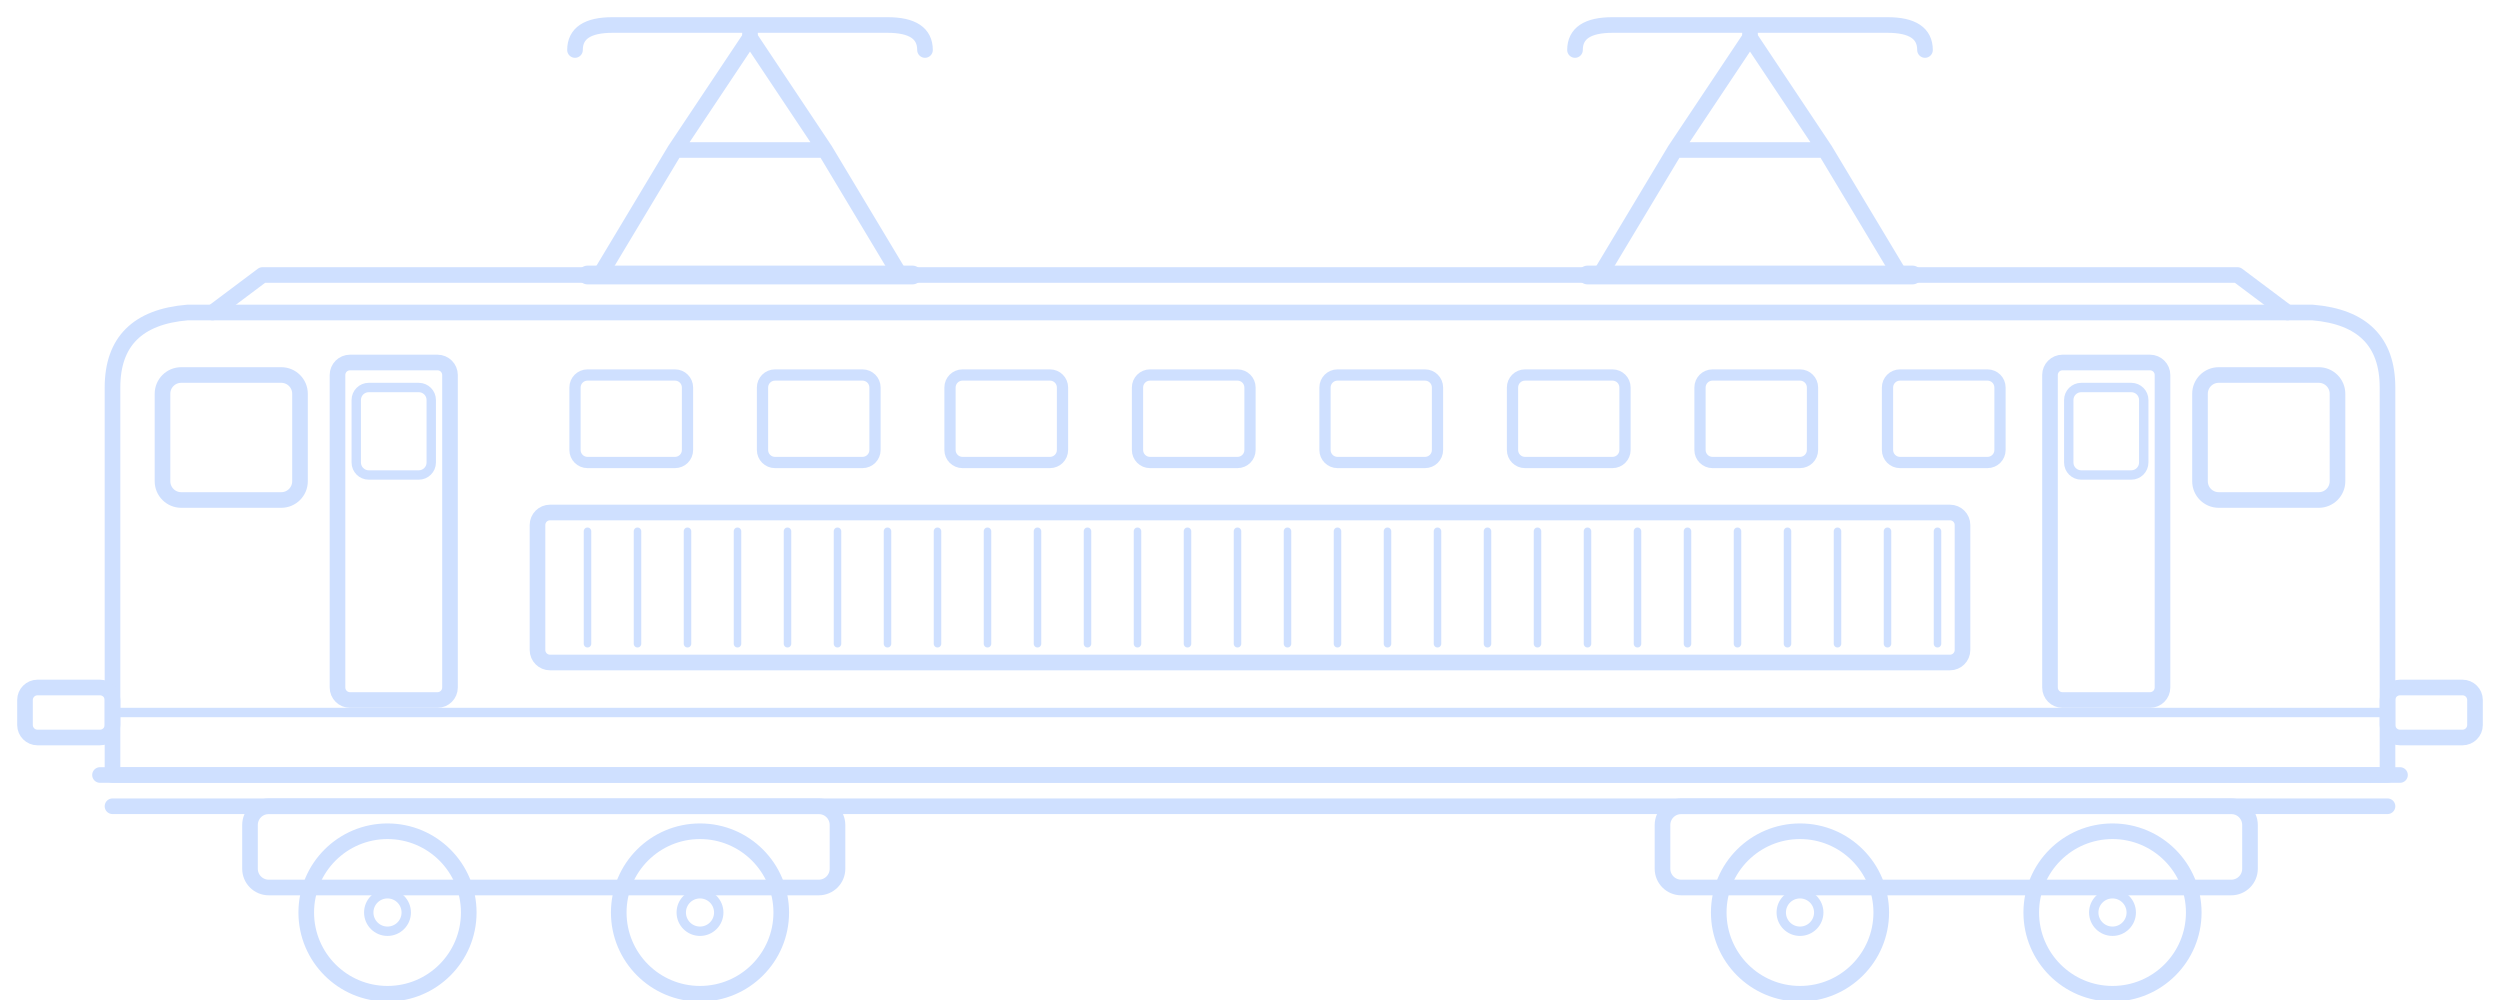
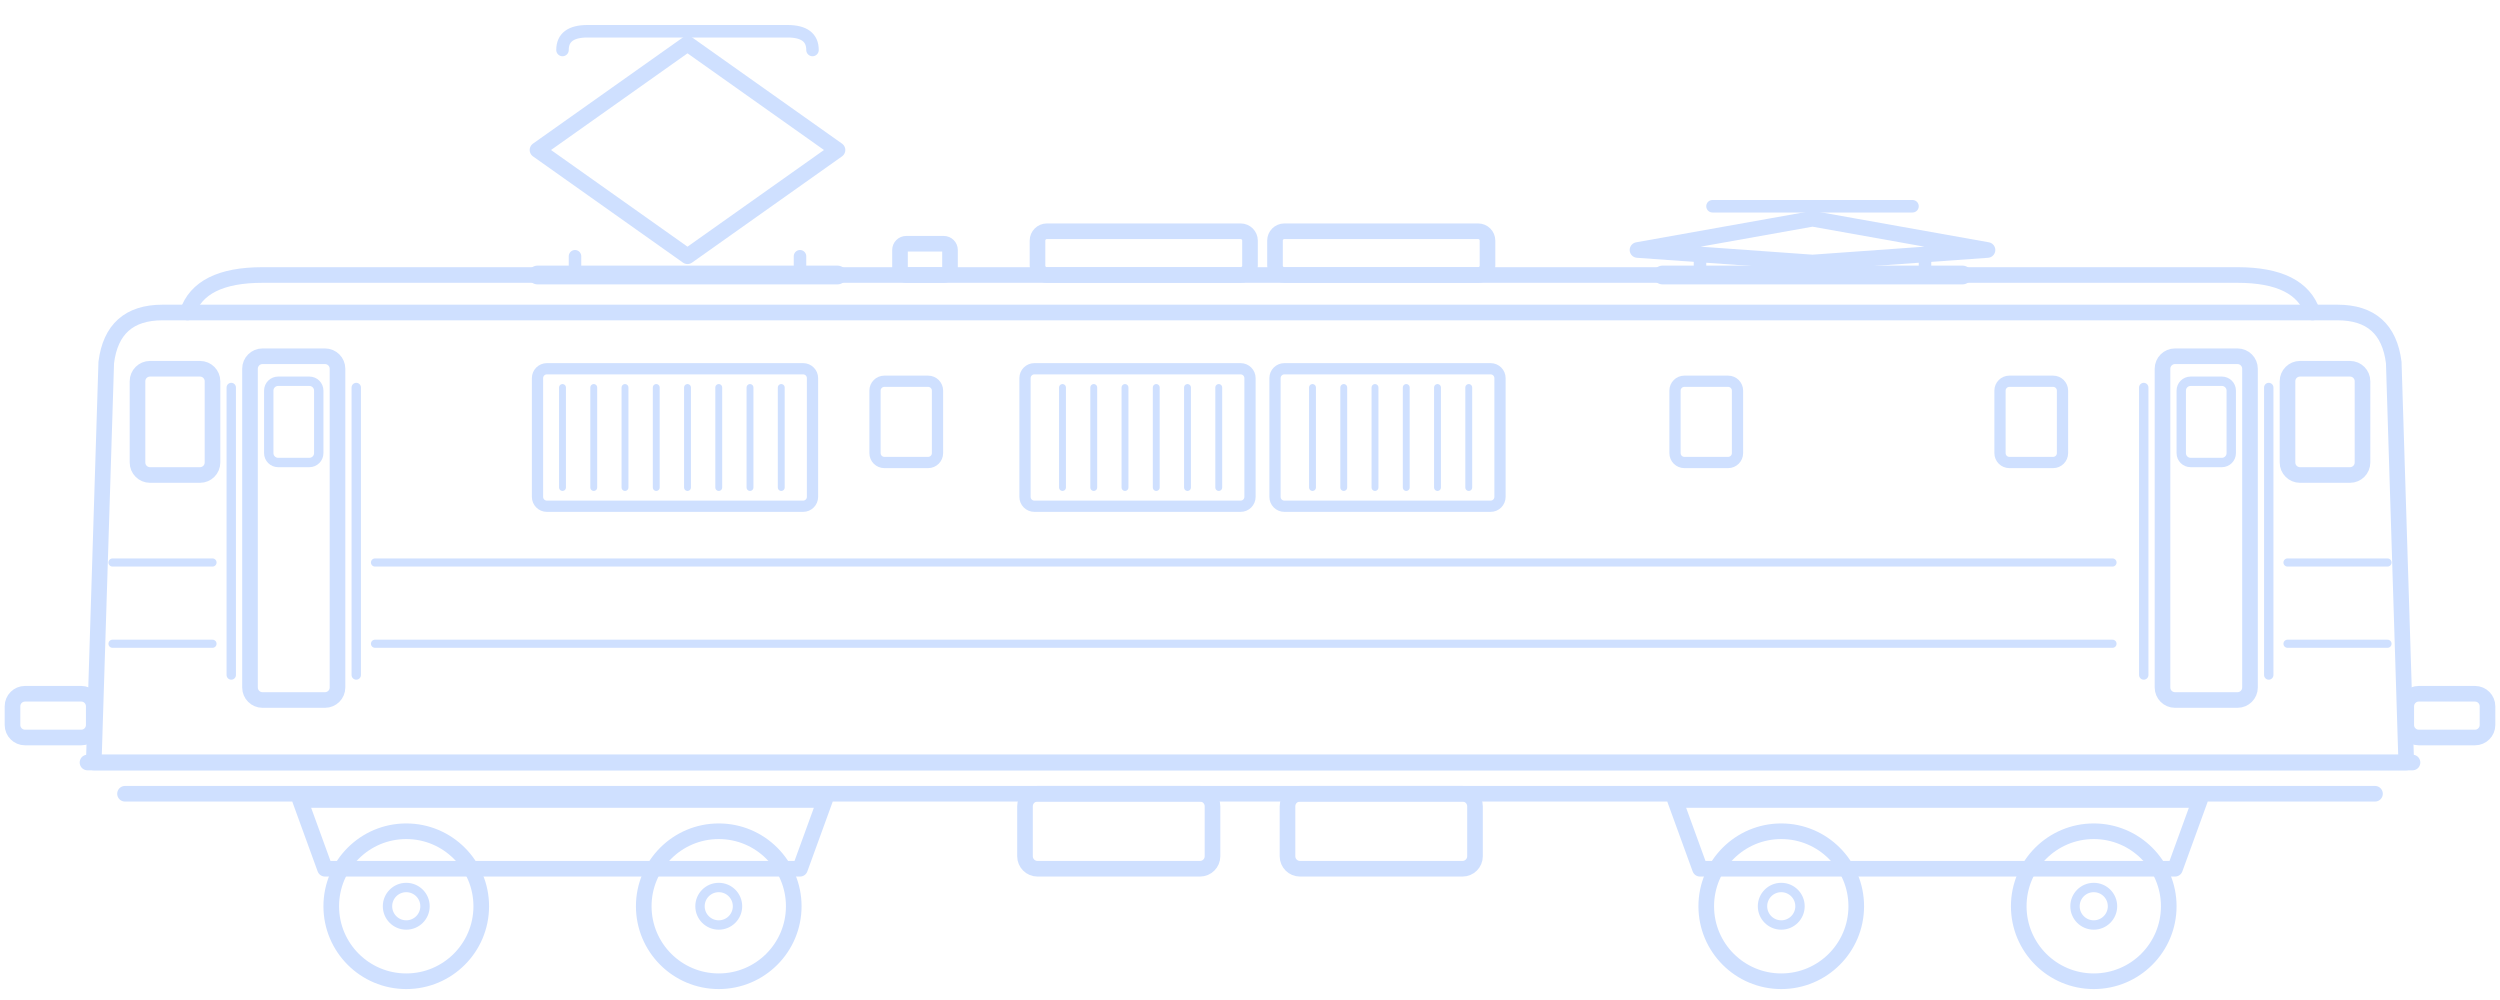
<svg xmlns="http://www.w3.org/2000/svg" width="400" height="160" viewBox="0 0 400 160">
-   <g fill="none" stroke="#cfe0ff" stroke-width="2.5" stroke-linecap="round" stroke-linejoin="round">
-     <path d="M18,124 L18,62 Q18,51 30,50 L370,50 Q382,51 382,62 L382,124 Z" />
-     <path d="M34,50 L42,44 L358,44 L366,50" />
-     <path d="M16,124 L384,124 M18,129 L382,129" />
-     <path d="M18,114 L382,114" stroke-width="1.5" />
-     <rect x="4" y="110" width="14" height="8" rx="2" />
-     <rect x="382" y="110" width="14" height="8" rx="2" />
-     <rect x="26" y="60" width="22" height="20" rx="3" />
-     <rect x="54" y="58" width="18" height="54" rx="2" />
-     <rect x="57" y="62" width="12" height="14" rx="2" stroke-width="1.5" />
-     <rect x="352" y="60" width="22" height="20" rx="3" />
-     <rect x="328" y="58" width="18" height="54" rx="2" />
-     <rect x="331" y="62" width="12" height="14" rx="2" stroke-width="1.5" />
-     <rect x="92" y="60" width="18" height="14" rx="2" stroke-width="1.8" />
-     <rect x="122" y="60" width="18" height="14" rx="2" stroke-width="1.8" />
-     <rect x="152" y="60" width="18" height="14" rx="2" stroke-width="1.8" />
-     <rect x="182" y="60" width="18" height="14" rx="2" stroke-width="1.8" />
-     <rect x="212" y="60" width="18" height="14" rx="2" stroke-width="1.8" />
-     <rect x="242" y="60" width="18" height="14" rx="2" stroke-width="1.8" />
-     <rect x="272" y="60" width="18" height="14" rx="2" stroke-width="1.8" />
-     <rect x="302" y="60" width="18" height="14" rx="2" stroke-width="1.8" />
-     <rect x="86" y="82" width="228" height="24" rx="2" />
-     <path d="M94,85 L94,103 M102,85 L102,103 M110,85 L110,103 M118,85 L118,103 M126,85 L126,103 M134,85 L134,103 M142,85 L142,103 M150,85 L150,103 M158,85 L158,103 M166,85 L166,103 M174,85 L174,103 M182,85 L182,103 M190,85 L190,103 M198,85 L198,103 M206,85 L206,103 M214,85 L214,103 M222,85 L222,103 M230,85 L230,103 M238,85 L238,103 M246,85 L246,103 M254,85 L254,103 M262,85 L262,103 M270,85 L270,103 M278,85 L278,103 M286,85 L286,103 M294,85 L294,103 M302,85 L302,103 M310,85 L310,103" stroke-width="1.2" />
-     <rect x="40" y="129" width="94" height="13" rx="3" />
-     <circle cx="62" cy="146" r="13" />
-     <circle cx="62" cy="146" r="3" stroke-width="1.5" />
-     <circle cx="112" cy="146" r="13" />
-     <circle cx="112" cy="146" r="3" stroke-width="1.5" />
-     <rect x="266" y="129" width="94" height="13" rx="3" />
-     <circle cx="288" cy="146" r="13" />
-     <circle cx="288" cy="146" r="3" stroke-width="1.5" />
-     <circle cx="338" cy="146" r="13" />
-     <circle cx="338" cy="146" r="3" stroke-width="1.5" />
-     <path d="M94,44 L146,44" stroke-width="3" />
-     <path d="M96,44 L108,24 L120,6 L132,24 L144,44 M108,24 L132,24" />
-     <path d="M120,6 L120,4 M98,4 L142,4 M98,4 Q92,4 92,8 M142,4 Q148,4 148,8" />
-     <path d="M254,44 L306,44" stroke-width="3" />
-     <path d="M256,44 L268,24 L280,6 L292,24 L304,44 M268,24 L292,24" />
-     <path d="M280,6 L280,4 M258,4 L302,4 M258,4 Q252,4 252,8 M302,4 Q308,4 308,8" />
+   <g transform="translate(400,0) scale(-1,1)" fill="none" stroke="#cfe0ff" stroke-width="2.5" stroke-linecap="round" stroke-linejoin="round">
+     <path d="M26,50 L374,50 Q382,50 383,58 L385,122 L15,122 L17,58 Q18,50 26,50 Z" />
+     <path d="M30,50 Q32,44 42,44 L358,44 Q368,44 370,50" />
+     <path d="M14,122 L386,122 M20,127 L380,127" />
+     <rect x="2" y="111" width="13" height="7" rx="2" />
+     <rect x="385" y="111" width="13" height="7" rx="2" />
+     <rect x="22" y="59" width="12" height="17" rx="2" />
+     <rect x="40" y="57" width="14" height="55" rx="2" />
+     <rect x="43" y="61" width="8" height="13" rx="1.5" stroke-width="1.5" />
+     <path d="M37,62 L37,108 M57,62 L57,108" stroke-width="1.5" />
+     <rect x="366" y="59" width="12" height="17" rx="2" />
+     <rect x="346" y="57" width="14" height="55" rx="2" />
+     <rect x="349" y="61" width="8" height="13" rx="1.5" stroke-width="1.5" />
+     <path d="M343,62 L343,108 M363,62 L363,108" stroke-width="1.5" />
+     <rect x="70" y="61" width="10" height="13" rx="1.5" stroke-width="1.8" />
+     <rect x="122" y="61" width="10" height="13" rx="1.5" stroke-width="1.8" />
+     <rect x="250" y="61" width="10" height="13" rx="1.5" stroke-width="1.8" />
+     <rect x="160" y="59" width="36" height="22" rx="1.5" stroke-width="1.8" />
+     <path d="M165,62 L165,78 M170,62 L170,78 M175,62 L175,78 M180,62 L180,78 M185,62 L185,78 M190,62 L190,78" stroke-width="1.1" />
+     <rect x="200" y="59" width="36" height="22" rx="1.5" stroke-width="1.8" />
+     <path d="M205,62 L205,78 M210,62 L210,78 M215,62 L215,78 M220,62 L220,78 M225,62 L225,78 M230,62 L230,78" stroke-width="1.1" />
+     <rect x="270" y="59" width="44" height="22" rx="1.5" stroke-width="1.8" />
+     <path d="M275,62 L275,78 M280,62 L280,78 M285,62 L285,78 M290,62 L290,78 M295,62 L295,78 M300,62 L300,78 M305,62 L305,78 M310,62 L310,78" stroke-width="1.1" />
+     <path d="M18,90 L34,90 M62,90 L340,90 M366,90 L382,90" stroke-width="1.3" />
+     <path d="M18,103 L34,103 M62,103 L340,103 M366,103 L382,103" stroke-width="1.3" />
+     <rect x="162" y="37" width="34" height="7" rx="1.5" />
+     <rect x="200" y="37" width="34" height="7" rx="1.5" />
+     <rect x="248" y="39" width="8" height="5" rx="1" />
+     <path d="M48,128 L132,128 L128,139 L52,139 Z" />
+     <circle cx="65" cy="145" r="12" />
+     <circle cx="65" cy="145" r="3" stroke-width="1.5" />
+     <circle cx="115" cy="145" r="12" />
+     <circle cx="115" cy="145" r="3" stroke-width="1.5" />
+     <path d="M268,128 L352,128 L348,139 L272,139 Z" />
+     <circle cx="285" cy="145" r="12" />
+     <circle cx="285" cy="145" r="3" stroke-width="1.5" />
+     <circle cx="335" cy="145" r="12" />
+     <circle cx="335" cy="145" r="3" stroke-width="1.5" />
+     <rect x="164" y="127" width="30" height="12" rx="2" />
+     <rect x="206" y="127" width="30" height="12" rx="2" />
+     <path d="M86,44 L134,44" stroke-width="3" />
+     <path d="M92,44 L92,41 M128,44 L128,41" stroke-width="2" />
+     <path d="M82,40 L110,35 L138,40 L110,42 Z" />
+     <path d="M94,33 L126,33" stroke-width="2" />
+     <path d="M266,44 L314,44" stroke-width="3" />
+     <path d="M272,44 L272,41 M308,44 L308,41" stroke-width="2" />
+     <path d="M290,41 L266,24 L290,7 L314,24 Z" />
+     <path d="M274,5 L306,5 M274,5 Q270,5 270,8 M306,5 Q310,5 310,8" stroke-width="2" />
  </g>
</svg>
